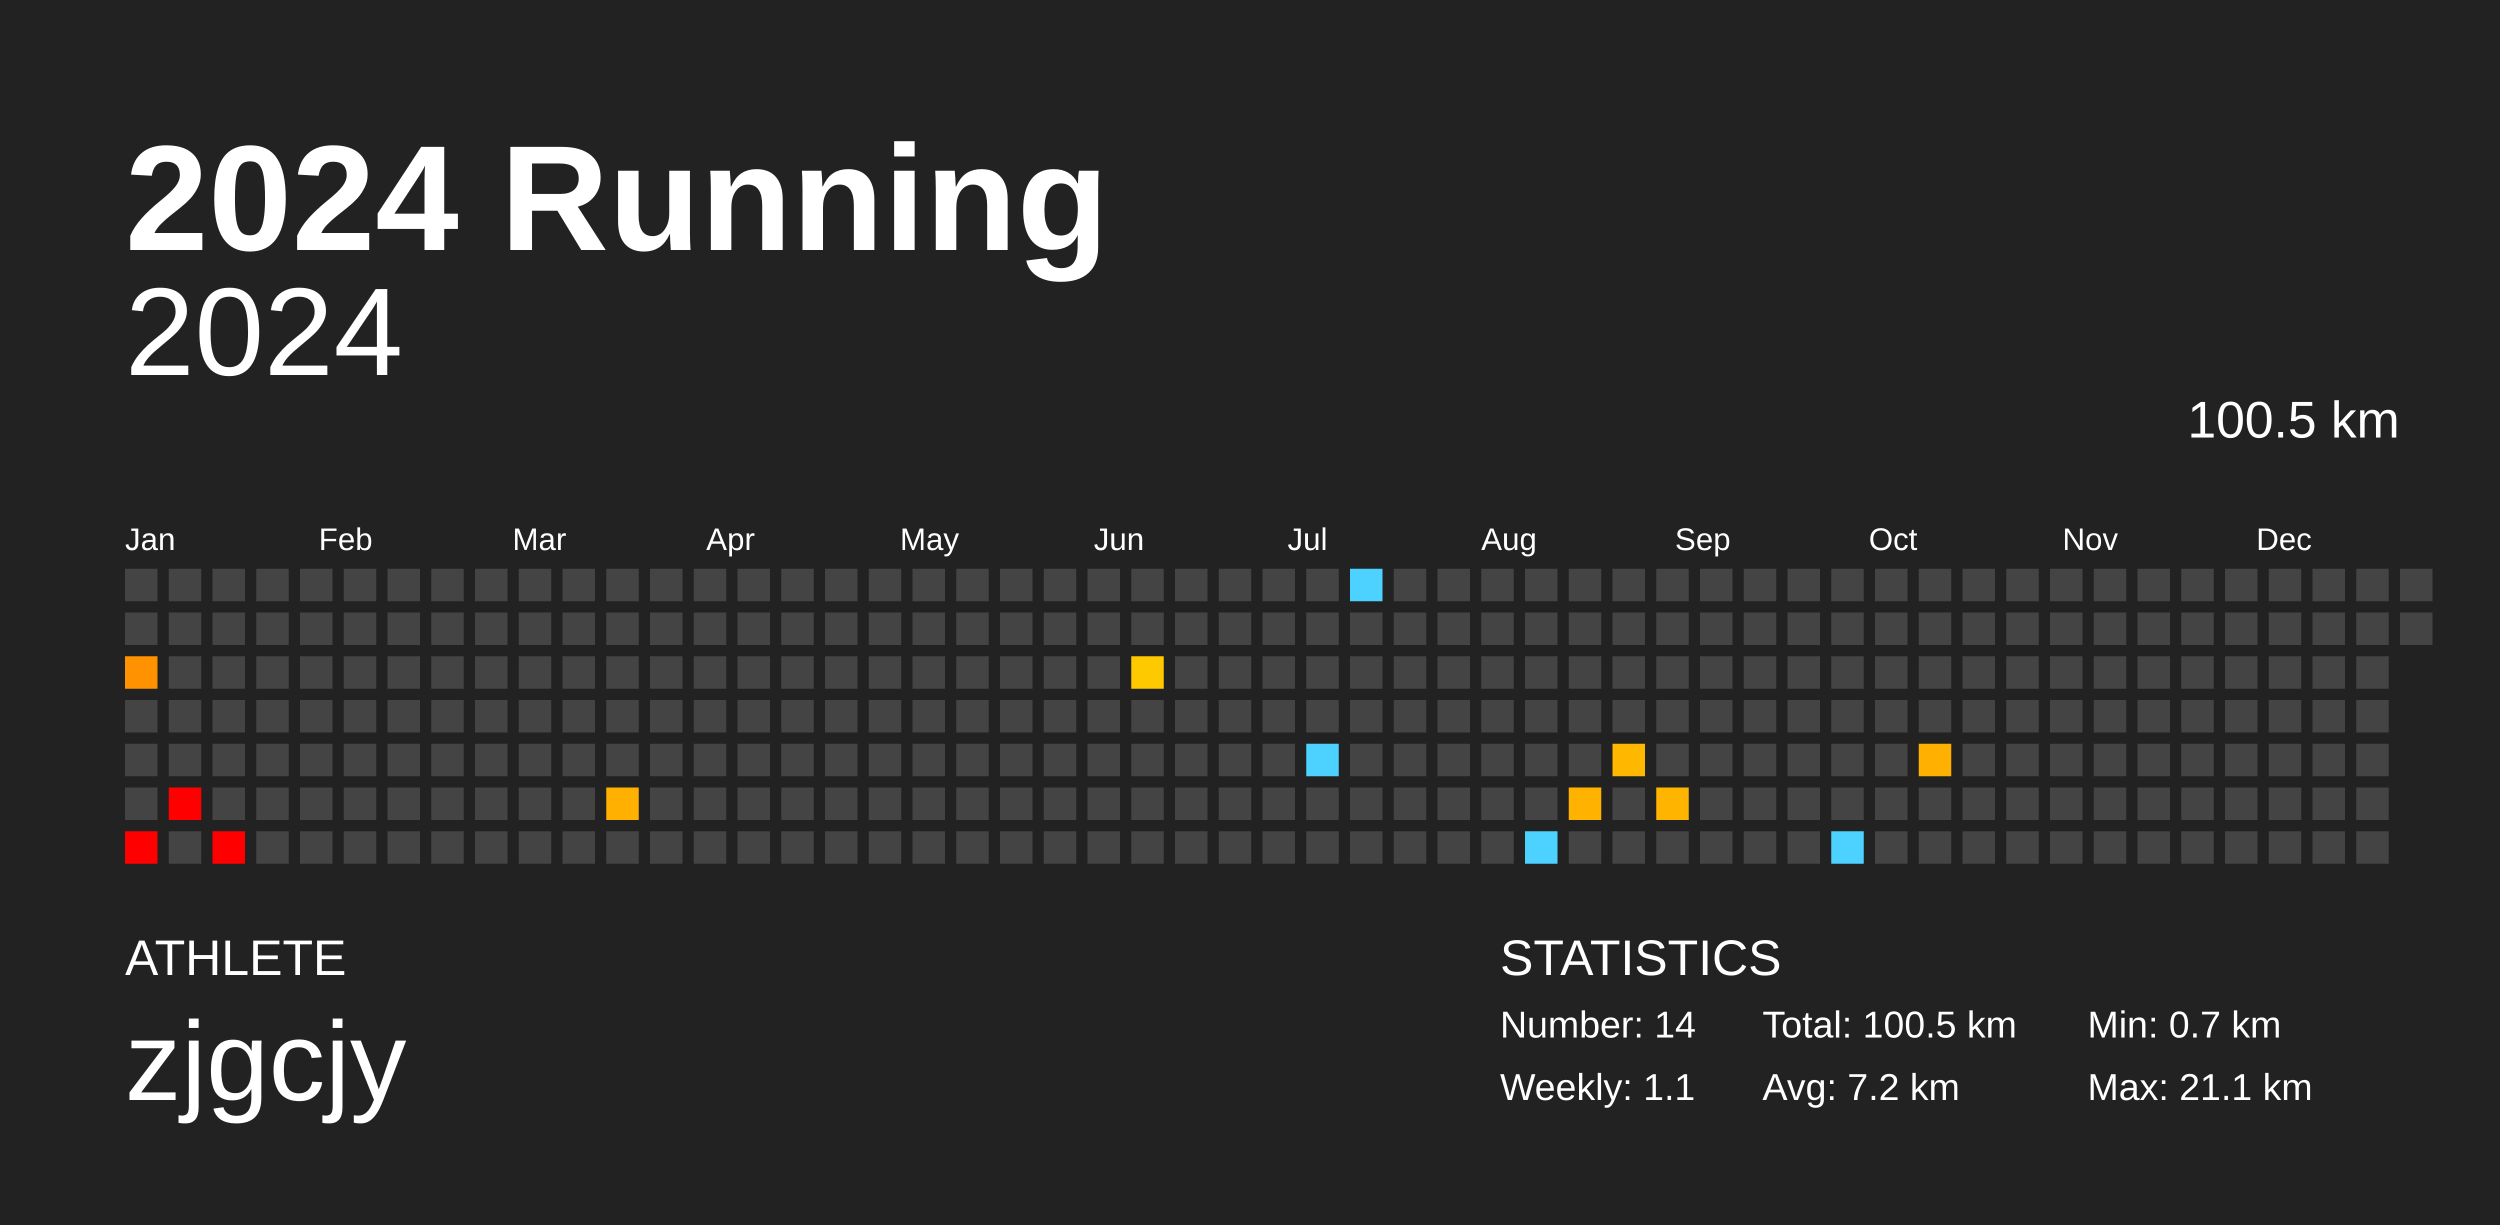
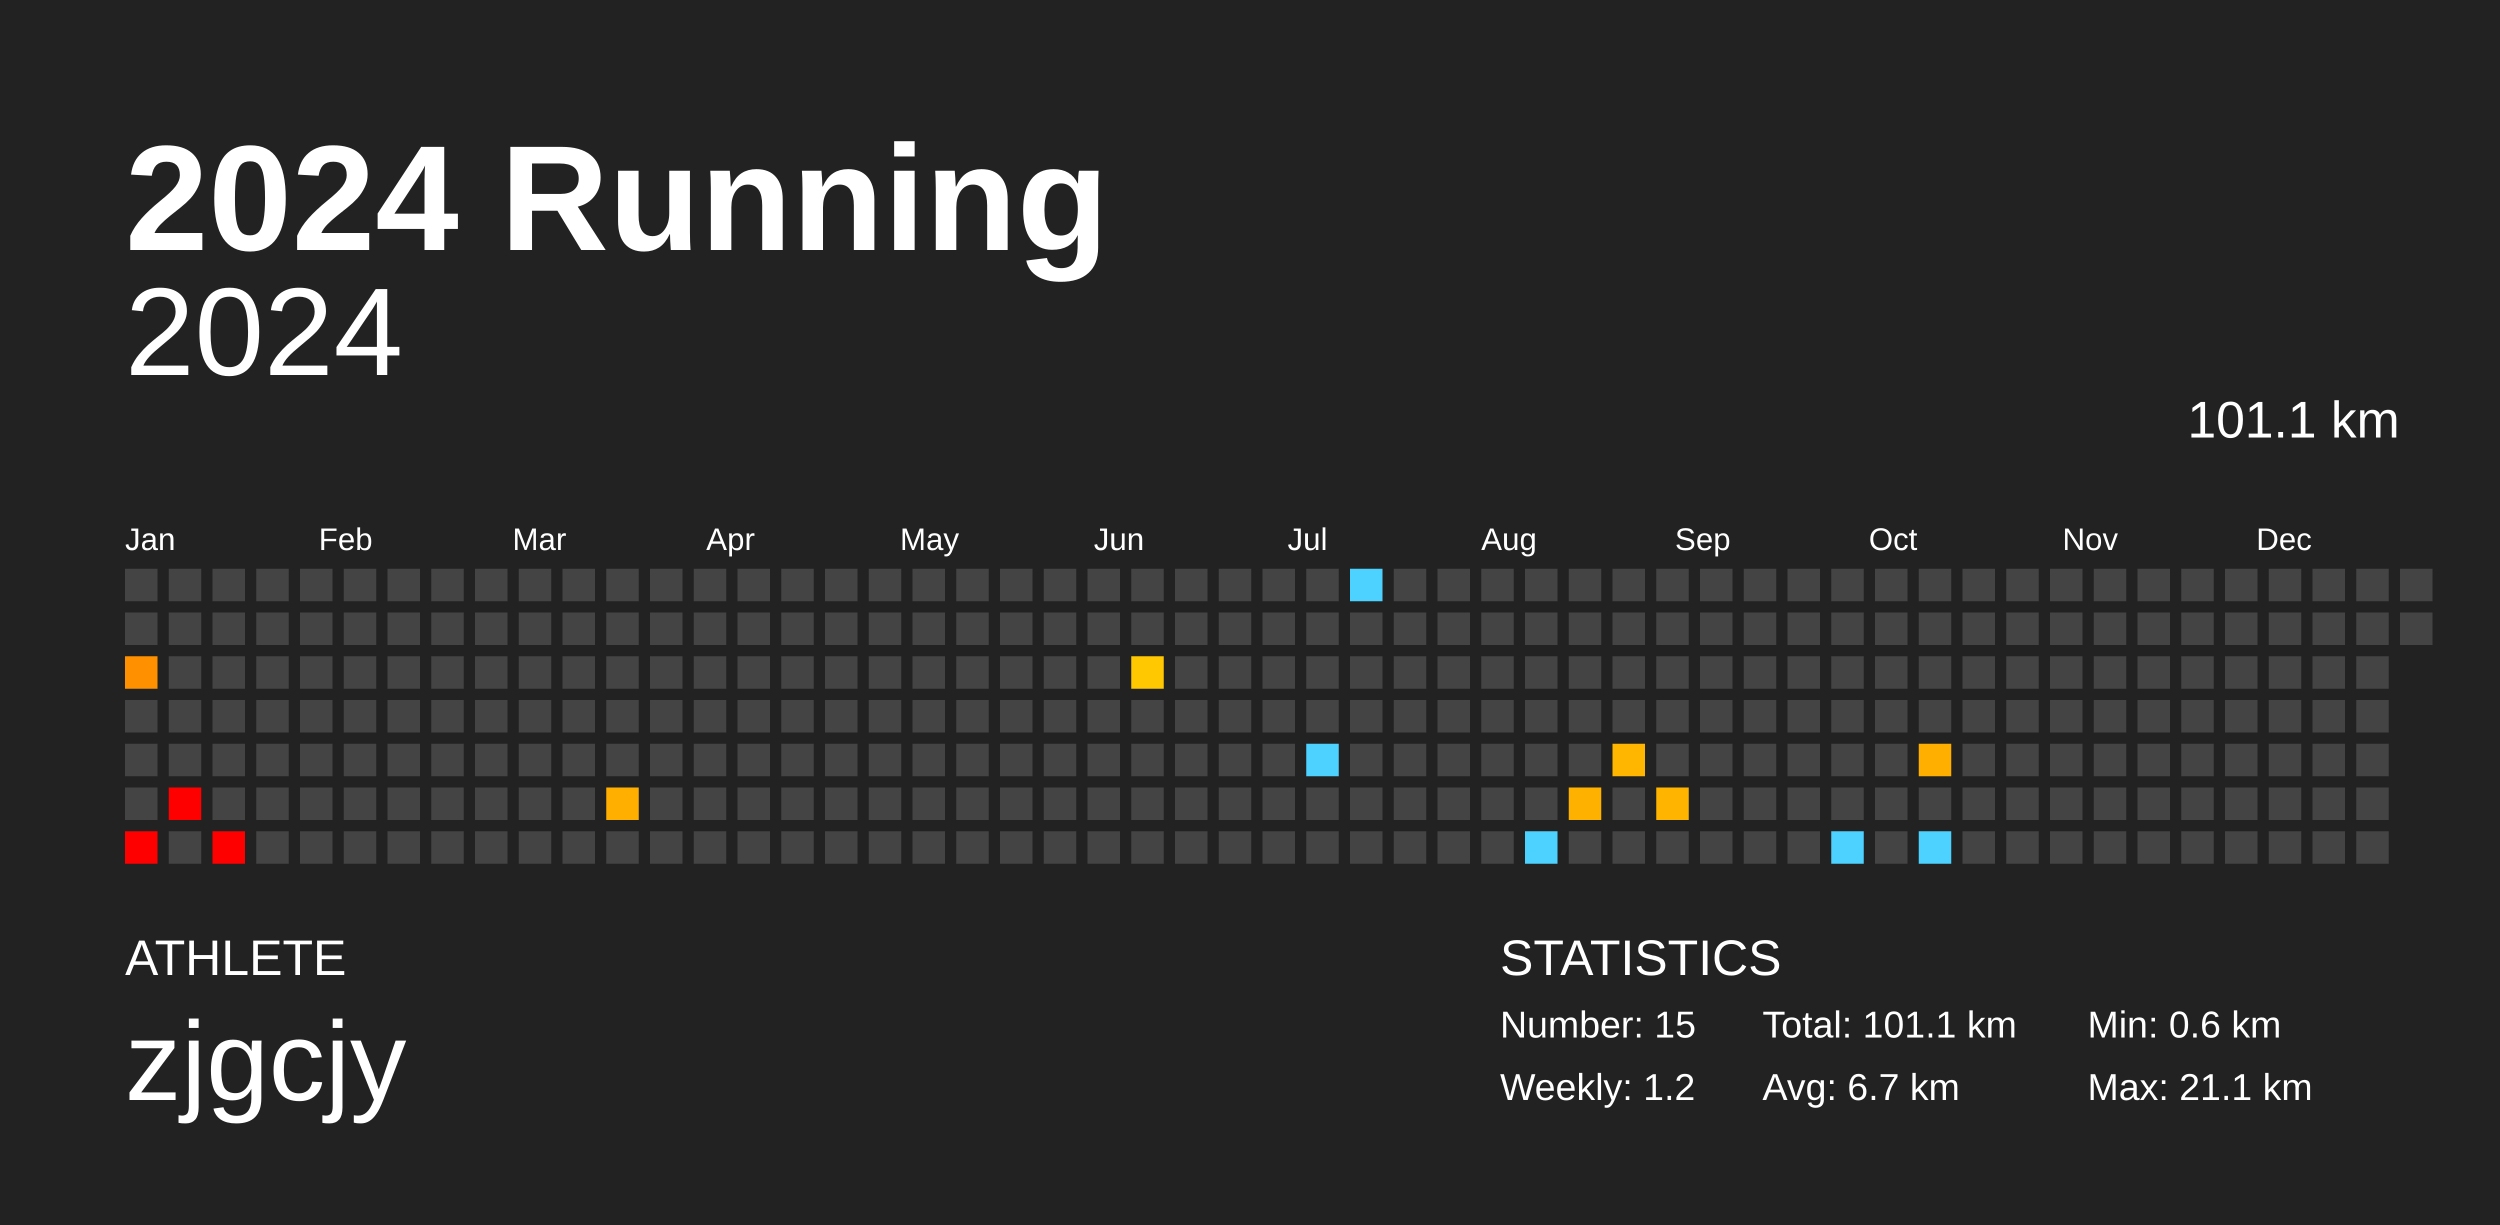
<svg xmlns="http://www.w3.org/2000/svg" baseProfile="full" height="98mm" version="1.1" viewBox="0,0,200,98" width="200mm">
  <defs />
  <rect fill="#222222" height="98" width="200" x="0" y="0" />
  <text fill="#FFFFFF" style="font-size:12px; font-family:Arial; font-weight:bold;" x="10" y="20">2024 Running</text>
  <text fill="#FFFFFF" style="font-size:4px; font-family:Arial" x="10" y="78">ATHLETE</text>
  <text fill="#FFFFFF" style="font-size:9px; font-family:Arial" x="10" y="88">zjgcjy</text>
  <text fill="#FFFFFF" style="font-size:4px; font-family:Arial" x="120" y="78">STATISTICS</text>
-   <text fill="#FFFFFF" style="font-size:3px; font-family:Arial" x="120" y="83">Number: 14</text>
-   <text fill="#FFFFFF" style="font-size:3px; font-family:Arial" x="120" y="88">Weekly: 1.1</text>
-   <text fill="#FFFFFF" style="font-size:3px; font-family:Arial" x="141" y="83">Total: 100.5 km</text>
-   <text fill="#FFFFFF" style="font-size:3px; font-family:Arial" x="141" y="88">Avg: 7.2 km</text>
-   <text fill="#FFFFFF" style="font-size:3px; font-family:Arial" x="167" y="83">Min: 0.7 km</text>
+   <text fill="#FFFFFF" style="font-size:3px; font-family:Arial" x="120" y="83">Number: 15</text>
+   <text fill="#FFFFFF" style="font-size:3px; font-family:Arial" x="120" y="88">Weekly: 1.2</text>
+   <text fill="#FFFFFF" style="font-size:3px; font-family:Arial" x="141" y="83">Total: 101.1 km</text>
+   <text fill="#FFFFFF" style="font-size:3px; font-family:Arial" x="141" y="88">Avg: 6.7 km</text>
+   <text fill="#FFFFFF" style="font-size:3px; font-family:Arial" x="167" y="83">Min: 0.6 km</text>
  <text fill="#FFFFFF" style="font-size:3px; font-family:Arial" x="167" y="88">Max: 21.1 km</text>
  <text alignment-baseline="hanging" fill="#FFFFFF" style="font-size:10.0px; font-family:Arial;" x="10" y="30">2024</text>
-   <text alignment-baseline="hanging" fill="#FFFFFF" style="font-size:4.125px; font-family:Arial;" x="175" y="35">100.5 km</text>
+   <text alignment-baseline="hanging" fill="#FFFFFF" style="font-size:4.125px; font-family:Arial;" x="175" y="35">101.1 km</text>
  <text fill="#FFFFFF" style="font-size:2.5px; font-family:Arial" x="10.0" y="44">Jan</text>
  <text fill="#FFFFFF" style="font-size:2.5px; font-family:Arial" x="25.5" y="44">Feb</text>
  <text fill="#FFFFFF" style="font-size:2.5px; font-family:Arial" x="41.0" y="44">Mar</text>
  <text fill="#FFFFFF" style="font-size:2.5px; font-family:Arial" x="56.5" y="44">Apr</text>
  <text fill="#FFFFFF" style="font-size:2.5px; font-family:Arial" x="72.0" y="44">May</text>
  <text fill="#FFFFFF" style="font-size:2.5px; font-family:Arial" x="87.5" y="44">Jun</text>
  <text fill="#FFFFFF" style="font-size:2.5px; font-family:Arial" x="103.0" y="44">Jul</text>
  <text fill="#FFFFFF" style="font-size:2.5px; font-family:Arial" x="118.5" y="44">Aug</text>
  <text fill="#FFFFFF" style="font-size:2.5px; font-family:Arial" x="134.0" y="44">Sep</text>
  <text fill="#FFFFFF" style="font-size:2.5px; font-family:Arial" x="149.5" y="44">Oct</text>
  <text fill="#FFFFFF" style="font-size:2.5px; font-family:Arial" x="165.0" y="44">Nov</text>
  <text fill="#FFFFFF" style="font-size:2.5px; font-family:Arial" x="180.5" y="44">Dec</text>
  <rect fill="#444444" height="2.6" width="2.6" x="10.0" y="45.5" />
  <rect fill="#444444" height="2.6" width="2.6" x="10.0" y="49.0" />
-   <rect fill="#ff9200" height="2.6" width="2.6" x="10.0" y="52.5" />
+   <rect fill="#ff9100" height="2.6" width="2.6" x="10.0" y="52.5" />
  <rect fill="#444444" height="2.6" width="2.6" x="10.0" y="56.0" />
  <rect fill="#444444" height="2.6" width="2.6" x="10.0" y="59.5" />
  <rect fill="#444444" height="2.6" width="2.6" x="10.0" y="63.0" />
  <rect fill="red" height="2.6" width="2.6" x="10.0" y="66.5" />
  <rect fill="#444444" height="2.6" width="2.6" x="13.5" y="45.5" />
  <rect fill="#444444" height="2.6" width="2.6" x="13.5" y="49.0" />
  <rect fill="#444444" height="2.6" width="2.6" x="13.5" y="52.5" />
  <rect fill="#444444" height="2.6" width="2.6" x="13.5" y="56.0" />
  <rect fill="#444444" height="2.6" width="2.6" x="13.5" y="59.5" />
  <rect fill="red" height="2.6" width="2.6" x="13.5" y="63.0" />
  <rect fill="#444444" height="2.6" width="2.6" x="13.5" y="66.5" />
  <rect fill="#444444" height="2.6" width="2.6" x="17.0" y="45.5" />
  <rect fill="#444444" height="2.6" width="2.6" x="17.0" y="49.0" />
  <rect fill="#444444" height="2.6" width="2.6" x="17.0" y="52.5" />
  <rect fill="#444444" height="2.6" width="2.6" x="17.0" y="56.0" />
  <rect fill="#444444" height="2.6" width="2.6" x="17.0" y="59.5" />
  <rect fill="#444444" height="2.6" width="2.6" x="17.0" y="63.0" />
  <rect fill="red" height="2.6" width="2.6" x="17.0" y="66.5" />
  <rect fill="#444444" height="2.6" width="2.6" x="20.5" y="45.5" />
  <rect fill="#444444" height="2.6" width="2.6" x="20.5" y="49.0" />
  <rect fill="#444444" height="2.6" width="2.6" x="20.5" y="52.5" />
  <rect fill="#444444" height="2.6" width="2.6" x="20.5" y="56.0" />
  <rect fill="#444444" height="2.6" width="2.6" x="20.5" y="59.5" />
  <rect fill="#444444" height="2.6" width="2.6" x="20.5" y="63.0" />
  <rect fill="#444444" height="2.6" width="2.6" x="20.5" y="66.5" />
  <rect fill="#444444" height="2.6" width="2.6" x="24.0" y="45.5" />
  <rect fill="#444444" height="2.6" width="2.6" x="24.0" y="49.0" />
  <rect fill="#444444" height="2.6" width="2.6" x="24.0" y="52.5" />
  <rect fill="#444444" height="2.6" width="2.6" x="24.0" y="56.0" />
  <rect fill="#444444" height="2.6" width="2.6" x="24.0" y="59.5" />
  <rect fill="#444444" height="2.6" width="2.6" x="24.0" y="63.0" />
  <rect fill="#444444" height="2.6" width="2.6" x="24.0" y="66.5" />
  <rect fill="#444444" height="2.6" width="2.6" x="27.5" y="45.5" />
  <rect fill="#444444" height="2.6" width="2.6" x="27.5" y="49.0" />
  <rect fill="#444444" height="2.6" width="2.6" x="27.5" y="52.5" />
  <rect fill="#444444" height="2.6" width="2.6" x="27.5" y="56.0" />
  <rect fill="#444444" height="2.6" width="2.6" x="27.5" y="59.5" />
  <rect fill="#444444" height="2.6" width="2.6" x="27.5" y="63.0" />
  <rect fill="#444444" height="2.6" width="2.6" x="27.5" y="66.5" />
  <rect fill="#444444" height="2.6" width="2.6" x="31.0" y="45.5" />
  <rect fill="#444444" height="2.6" width="2.6" x="31.0" y="49.0" />
  <rect fill="#444444" height="2.6" width="2.6" x="31.0" y="52.5" />
  <rect fill="#444444" height="2.6" width="2.6" x="31.0" y="56.0" />
  <rect fill="#444444" height="2.6" width="2.6" x="31.0" y="59.5" />
  <rect fill="#444444" height="2.6" width="2.6" x="31.0" y="63.0" />
  <rect fill="#444444" height="2.6" width="2.6" x="31.0" y="66.5" />
  <rect fill="#444444" height="2.6" width="2.6" x="34.5" y="45.5" />
  <rect fill="#444444" height="2.6" width="2.6" x="34.5" y="49.0" />
  <rect fill="#444444" height="2.6" width="2.6" x="34.5" y="52.5" />
  <rect fill="#444444" height="2.6" width="2.6" x="34.5" y="56.0" />
  <rect fill="#444444" height="2.6" width="2.6" x="34.5" y="59.5" />
  <rect fill="#444444" height="2.6" width="2.6" x="34.5" y="63.0" />
  <rect fill="#444444" height="2.6" width="2.6" x="34.5" y="66.5" />
  <rect fill="#444444" height="2.6" width="2.6" x="38.0" y="45.5" />
  <rect fill="#444444" height="2.6" width="2.6" x="38.0" y="49.0" />
  <rect fill="#444444" height="2.6" width="2.6" x="38.0" y="52.5" />
  <rect fill="#444444" height="2.6" width="2.6" x="38.0" y="56.0" />
  <rect fill="#444444" height="2.6" width="2.6" x="38.0" y="59.5" />
  <rect fill="#444444" height="2.6" width="2.6" x="38.0" y="63.0" />
  <rect fill="#444444" height="2.6" width="2.6" x="38.0" y="66.5" />
  <rect fill="#444444" height="2.6" width="2.6" x="41.5" y="45.5" />
  <rect fill="#444444" height="2.6" width="2.6" x="41.5" y="49.0" />
  <rect fill="#444444" height="2.6" width="2.6" x="41.5" y="52.5" />
  <rect fill="#444444" height="2.6" width="2.6" x="41.5" y="56.0" />
  <rect fill="#444444" height="2.6" width="2.6" x="41.5" y="59.5" />
  <rect fill="#444444" height="2.6" width="2.6" x="41.5" y="63.0" />
  <rect fill="#444444" height="2.6" width="2.6" x="41.5" y="66.5" />
  <rect fill="#444444" height="2.6" width="2.6" x="45.0" y="45.5" />
  <rect fill="#444444" height="2.6" width="2.6" x="45.0" y="49.0" />
  <rect fill="#444444" height="2.6" width="2.6" x="45.0" y="52.5" />
  <rect fill="#444444" height="2.6" width="2.6" x="45.0" y="56.0" />
  <rect fill="#444444" height="2.6" width="2.6" x="45.0" y="59.5" />
  <rect fill="#444444" height="2.6" width="2.6" x="45.0" y="63.0" />
  <rect fill="#444444" height="2.6" width="2.6" x="45.0" y="66.5" />
  <rect fill="#444444" height="2.6" width="2.6" x="48.5" y="45.5" />
  <rect fill="#444444" height="2.6" width="2.6" x="48.5" y="49.0" />
  <rect fill="#444444" height="2.6" width="2.6" x="48.5" y="52.5" />
  <rect fill="#444444" height="2.6" width="2.6" x="48.5" y="56.0" />
  <rect fill="#444444" height="2.6" width="2.6" x="48.5" y="59.5" />
-   <rect fill="#ffb000" height="2.6" width="2.6" x="48.5" y="63.0" />
+   <rect fill="#ffaf00" height="2.6" width="2.6" x="48.5" y="63.0" />
  <rect fill="#444444" height="2.6" width="2.6" x="48.5" y="66.5" />
  <rect fill="#444444" height="2.6" width="2.6" x="52.0" y="45.5" />
  <rect fill="#444444" height="2.6" width="2.6" x="52.0" y="49.0" />
  <rect fill="#444444" height="2.6" width="2.6" x="52.0" y="52.5" />
  <rect fill="#444444" height="2.6" width="2.6" x="52.0" y="56.0" />
  <rect fill="#444444" height="2.6" width="2.6" x="52.0" y="59.5" />
  <rect fill="#444444" height="2.6" width="2.6" x="52.0" y="63.0" />
  <rect fill="#444444" height="2.6" width="2.6" x="52.0" y="66.5" />
  <rect fill="#444444" height="2.6" width="2.6" x="55.5" y="45.5" />
  <rect fill="#444444" height="2.6" width="2.6" x="55.5" y="49.0" />
  <rect fill="#444444" height="2.6" width="2.6" x="55.5" y="52.5" />
  <rect fill="#444444" height="2.6" width="2.6" x="55.5" y="56.0" />
  <rect fill="#444444" height="2.6" width="2.6" x="55.5" y="59.5" />
  <rect fill="#444444" height="2.6" width="2.6" x="55.5" y="63.0" />
  <rect fill="#444444" height="2.6" width="2.6" x="55.5" y="66.5" />
  <rect fill="#444444" height="2.6" width="2.6" x="59.0" y="45.5" />
  <rect fill="#444444" height="2.6" width="2.6" x="59.0" y="49.0" />
  <rect fill="#444444" height="2.6" width="2.6" x="59.0" y="52.5" />
  <rect fill="#444444" height="2.6" width="2.6" x="59.0" y="56.0" />
  <rect fill="#444444" height="2.6" width="2.6" x="59.0" y="59.5" />
  <rect fill="#444444" height="2.6" width="2.6" x="59.0" y="63.0" />
  <rect fill="#444444" height="2.6" width="2.6" x="59.0" y="66.5" />
  <rect fill="#444444" height="2.6" width="2.6" x="62.5" y="45.5" />
  <rect fill="#444444" height="2.6" width="2.6" x="62.5" y="49.0" />
  <rect fill="#444444" height="2.6" width="2.6" x="62.5" y="52.5" />
  <rect fill="#444444" height="2.6" width="2.6" x="62.5" y="56.0" />
  <rect fill="#444444" height="2.6" width="2.6" x="62.5" y="59.5" />
  <rect fill="#444444" height="2.6" width="2.6" x="62.5" y="63.0" />
  <rect fill="#444444" height="2.6" width="2.6" x="62.5" y="66.5" />
  <rect fill="#444444" height="2.6" width="2.6" x="66.0" y="45.5" />
  <rect fill="#444444" height="2.6" width="2.6" x="66.0" y="49.0" />
  <rect fill="#444444" height="2.6" width="2.6" x="66.0" y="52.5" />
  <rect fill="#444444" height="2.6" width="2.6" x="66.0" y="56.0" />
  <rect fill="#444444" height="2.6" width="2.6" x="66.0" y="59.5" />
  <rect fill="#444444" height="2.6" width="2.6" x="66.0" y="63.0" />
  <rect fill="#444444" height="2.6" width="2.6" x="66.0" y="66.5" />
  <rect fill="#444444" height="2.6" width="2.6" x="69.5" y="45.5" />
  <rect fill="#444444" height="2.6" width="2.6" x="69.5" y="49.0" />
  <rect fill="#444444" height="2.6" width="2.6" x="69.5" y="52.5" />
  <rect fill="#444444" height="2.6" width="2.6" x="69.5" y="56.0" />
  <rect fill="#444444" height="2.6" width="2.6" x="69.5" y="59.5" />
  <rect fill="#444444" height="2.6" width="2.6" x="69.5" y="63.0" />
  <rect fill="#444444" height="2.6" width="2.6" x="69.5" y="66.5" />
  <rect fill="#444444" height="2.6" width="2.6" x="73.0" y="45.5" />
  <rect fill="#444444" height="2.6" width="2.6" x="73.0" y="49.0" />
  <rect fill="#444444" height="2.6" width="2.6" x="73.0" y="52.5" />
  <rect fill="#444444" height="2.6" width="2.6" x="73.0" y="56.0" />
  <rect fill="#444444" height="2.6" width="2.6" x="73.0" y="59.5" />
  <rect fill="#444444" height="2.6" width="2.6" x="73.0" y="63.0" />
  <rect fill="#444444" height="2.6" width="2.6" x="73.0" y="66.5" />
  <rect fill="#444444" height="2.6" width="2.6" x="76.5" y="45.5" />
  <rect fill="#444444" height="2.6" width="2.6" x="76.5" y="49.0" />
  <rect fill="#444444" height="2.6" width="2.6" x="76.5" y="52.5" />
  <rect fill="#444444" height="2.6" width="2.6" x="76.5" y="56.0" />
  <rect fill="#444444" height="2.6" width="2.6" x="76.5" y="59.5" />
  <rect fill="#444444" height="2.6" width="2.6" x="76.5" y="63.0" />
  <rect fill="#444444" height="2.6" width="2.6" x="76.5" y="66.5" />
  <rect fill="#444444" height="2.6" width="2.6" x="80.0" y="45.5" />
  <rect fill="#444444" height="2.6" width="2.6" x="80.0" y="49.0" />
  <rect fill="#444444" height="2.6" width="2.6" x="80.0" y="52.5" />
  <rect fill="#444444" height="2.6" width="2.6" x="80.0" y="56.0" />
  <rect fill="#444444" height="2.6" width="2.6" x="80.0" y="59.5" />
  <rect fill="#444444" height="2.6" width="2.6" x="80.0" y="63.0" />
  <rect fill="#444444" height="2.6" width="2.6" x="80.0" y="66.5" />
  <rect fill="#444444" height="2.6" width="2.6" x="83.5" y="45.5" />
  <rect fill="#444444" height="2.6" width="2.6" x="83.5" y="49.0" />
  <rect fill="#444444" height="2.6" width="2.6" x="83.5" y="52.5" />
  <rect fill="#444444" height="2.6" width="2.6" x="83.5" y="56.0" />
  <rect fill="#444444" height="2.6" width="2.6" x="83.5" y="59.5" />
  <rect fill="#444444" height="2.6" width="2.6" x="83.5" y="63.0" />
  <rect fill="#444444" height="2.6" width="2.6" x="83.5" y="66.5" />
  <rect fill="#444444" height="2.6" width="2.6" x="87.0" y="45.5" />
  <rect fill="#444444" height="2.6" width="2.6" x="87.0" y="49.0" />
  <rect fill="#444444" height="2.6" width="2.6" x="87.0" y="52.5" />
  <rect fill="#444444" height="2.6" width="2.6" x="87.0" y="56.0" />
  <rect fill="#444444" height="2.6" width="2.6" x="87.0" y="59.5" />
  <rect fill="#444444" height="2.6" width="2.6" x="87.0" y="63.0" />
  <rect fill="#444444" height="2.6" width="2.6" x="87.0" y="66.5" />
  <rect fill="#444444" height="2.6" width="2.6" x="90.5" y="45.5" />
  <rect fill="#444444" height="2.6" width="2.6" x="90.5" y="49.0" />
-   <rect fill="#ffc900" height="2.6" width="2.6" x="90.5" y="52.5" />
+   <rect fill="#ffc800" height="2.6" width="2.6" x="90.5" y="52.5" />
  <rect fill="#444444" height="2.6" width="2.6" x="90.5" y="56.0" />
  <rect fill="#444444" height="2.6" width="2.6" x="90.5" y="59.5" />
  <rect fill="#444444" height="2.6" width="2.6" x="90.5" y="63.0" />
  <rect fill="#444444" height="2.6" width="2.6" x="90.5" y="66.5" />
  <rect fill="#444444" height="2.6" width="2.6" x="94.0" y="45.5" />
  <rect fill="#444444" height="2.6" width="2.6" x="94.0" y="49.0" />
  <rect fill="#444444" height="2.6" width="2.6" x="94.0" y="52.5" />
  <rect fill="#444444" height="2.6" width="2.6" x="94.0" y="56.0" />
  <rect fill="#444444" height="2.6" width="2.6" x="94.0" y="59.5" />
  <rect fill="#444444" height="2.6" width="2.6" x="94.0" y="63.0" />
  <rect fill="#444444" height="2.6" width="2.6" x="94.0" y="66.5" />
  <rect fill="#444444" height="2.6" width="2.6" x="97.5" y="45.5" />
  <rect fill="#444444" height="2.6" width="2.6" x="97.5" y="49.0" />
  <rect fill="#444444" height="2.6" width="2.6" x="97.5" y="52.5" />
  <rect fill="#444444" height="2.6" width="2.6" x="97.5" y="56.0" />
  <rect fill="#444444" height="2.6" width="2.6" x="97.5" y="59.5" />
  <rect fill="#444444" height="2.6" width="2.6" x="97.5" y="63.0" />
  <rect fill="#444444" height="2.6" width="2.6" x="97.5" y="66.5" />
  <rect fill="#444444" height="2.6" width="2.6" x="101.0" y="45.5" />
  <rect fill="#444444" height="2.6" width="2.6" x="101.0" y="49.0" />
  <rect fill="#444444" height="2.6" width="2.6" x="101.0" y="52.5" />
  <rect fill="#444444" height="2.6" width="2.6" x="101.0" y="56.0" />
  <rect fill="#444444" height="2.6" width="2.6" x="101.0" y="59.5" />
  <rect fill="#444444" height="2.6" width="2.6" x="101.0" y="63.0" />
  <rect fill="#444444" height="2.6" width="2.6" x="101.0" y="66.5" />
  <rect fill="#444444" height="2.6" width="2.6" x="104.5" y="45.5" />
  <rect fill="#444444" height="2.6" width="2.6" x="104.5" y="49.0" />
  <rect fill="#444444" height="2.6" width="2.6" x="104.5" y="52.5" />
  <rect fill="#444444" height="2.6" width="2.6" x="104.5" y="56.0" />
  <rect fill="#4dd2ff" height="2.6" width="2.6" x="104.5" y="59.5" />
  <rect fill="#444444" height="2.6" width="2.6" x="104.5" y="63.0" />
  <rect fill="#444444" height="2.6" width="2.6" x="104.5" y="66.5" />
  <rect fill="#4dd2ff" height="2.6" width="2.6" x="108.0" y="45.5" />
  <rect fill="#444444" height="2.6" width="2.6" x="108.0" y="49.0" />
  <rect fill="#444444" height="2.6" width="2.6" x="108.0" y="52.5" />
  <rect fill="#444444" height="2.6" width="2.6" x="108.0" y="56.0" />
  <rect fill="#444444" height="2.6" width="2.6" x="108.0" y="59.5" />
  <rect fill="#444444" height="2.6" width="2.6" x="108.0" y="63.0" />
  <rect fill="#444444" height="2.6" width="2.6" x="108.0" y="66.5" />
  <rect fill="#444444" height="2.6" width="2.6" x="111.5" y="45.5" />
  <rect fill="#444444" height="2.6" width="2.6" x="111.5" y="49.0" />
  <rect fill="#444444" height="2.6" width="2.6" x="111.5" y="52.5" />
  <rect fill="#444444" height="2.6" width="2.6" x="111.5" y="56.0" />
  <rect fill="#444444" height="2.6" width="2.6" x="111.5" y="59.5" />
  <rect fill="#444444" height="2.6" width="2.6" x="111.5" y="63.0" />
  <rect fill="#444444" height="2.6" width="2.6" x="111.5" y="66.5" />
  <rect fill="#444444" height="2.6" width="2.6" x="115.0" y="45.5" />
  <rect fill="#444444" height="2.6" width="2.6" x="115.0" y="49.0" />
  <rect fill="#444444" height="2.6" width="2.6" x="115.0" y="52.5" />
  <rect fill="#444444" height="2.6" width="2.6" x="115.0" y="56.0" />
  <rect fill="#444444" height="2.6" width="2.6" x="115.0" y="59.5" />
  <rect fill="#444444" height="2.6" width="2.6" x="115.0" y="63.0" />
  <rect fill="#444444" height="2.6" width="2.6" x="115.0" y="66.5" />
  <rect fill="#444444" height="2.6" width="2.6" x="118.5" y="45.5" />
  <rect fill="#444444" height="2.6" width="2.6" x="118.5" y="49.0" />
  <rect fill="#444444" height="2.6" width="2.6" x="118.5" y="52.5" />
  <rect fill="#444444" height="2.6" width="2.6" x="118.5" y="56.0" />
  <rect fill="#444444" height="2.6" width="2.6" x="118.5" y="59.5" />
  <rect fill="#444444" height="2.6" width="2.6" x="118.5" y="63.0" />
  <rect fill="#444444" height="2.6" width="2.6" x="118.5" y="66.5" />
  <rect fill="#444444" height="2.6" width="2.6" x="122.0" y="45.5" />
  <rect fill="#444444" height="2.6" width="2.6" x="122.0" y="49.0" />
  <rect fill="#444444" height="2.6" width="2.6" x="122.0" y="52.5" />
  <rect fill="#444444" height="2.6" width="2.6" x="122.0" y="56.0" />
  <rect fill="#444444" height="2.6" width="2.6" x="122.0" y="59.5" />
  <rect fill="#444444" height="2.6" width="2.6" x="122.0" y="63.0" />
  <rect fill="#4dd2ff" height="2.6" width="2.6" x="122.0" y="66.5" />
  <rect fill="#444444" height="2.6" width="2.6" x="125.5" y="45.5" />
  <rect fill="#444444" height="2.6" width="2.6" x="125.5" y="49.0" />
  <rect fill="#444444" height="2.6" width="2.6" x="125.5" y="52.5" />
  <rect fill="#444444" height="2.6" width="2.6" x="125.5" y="56.0" />
  <rect fill="#444444" height="2.6" width="2.6" x="125.5" y="59.5" />
-   <rect fill="#ffb200" height="2.6" width="2.6" x="125.5" y="63.0" />
+   <rect fill="#ffb100" height="2.6" width="2.6" x="125.5" y="63.0" />
  <rect fill="#444444" height="2.6" width="2.6" x="125.5" y="66.5" />
  <rect fill="#444444" height="2.6" width="2.6" x="129.0" y="45.5" />
  <rect fill="#444444" height="2.6" width="2.6" x="129.0" y="49.0" />
  <rect fill="#444444" height="2.6" width="2.6" x="129.0" y="52.5" />
  <rect fill="#444444" height="2.6" width="2.6" x="129.0" y="56.0" />
-   <rect fill="#ffb700" height="2.6" width="2.6" x="129.0" y="59.5" />
+   <rect fill="#ffb600" height="2.6" width="2.6" x="129.0" y="59.5" />
  <rect fill="#444444" height="2.6" width="2.6" x="129.0" y="63.0" />
  <rect fill="#444444" height="2.6" width="2.6" x="129.0" y="66.5" />
  <rect fill="#444444" height="2.6" width="2.6" x="132.5" y="45.5" />
  <rect fill="#444444" height="2.6" width="2.6" x="132.5" y="49.0" />
  <rect fill="#444444" height="2.6" width="2.6" x="132.5" y="52.5" />
  <rect fill="#444444" height="2.6" width="2.6" x="132.5" y="56.0" />
  <rect fill="#444444" height="2.6" width="2.6" x="132.5" y="59.5" />
-   <rect fill="#ffb500" height="2.6" width="2.6" x="132.5" y="63.0" />
+   <rect fill="#ffb400" height="2.6" width="2.6" x="132.5" y="63.0" />
  <rect fill="#444444" height="2.6" width="2.6" x="132.5" y="66.5" />
  <rect fill="#444444" height="2.6" width="2.6" x="136.0" y="45.5" />
  <rect fill="#444444" height="2.6" width="2.6" x="136.0" y="49.0" />
  <rect fill="#444444" height="2.6" width="2.6" x="136.0" y="52.5" />
  <rect fill="#444444" height="2.6" width="2.6" x="136.0" y="56.0" />
  <rect fill="#444444" height="2.6" width="2.6" x="136.0" y="59.5" />
  <rect fill="#444444" height="2.6" width="2.6" x="136.0" y="63.0" />
  <rect fill="#444444" height="2.6" width="2.6" x="136.0" y="66.5" />
  <rect fill="#444444" height="2.6" width="2.6" x="139.5" y="45.5" />
  <rect fill="#444444" height="2.6" width="2.6" x="139.5" y="49.0" />
  <rect fill="#444444" height="2.6" width="2.6" x="139.5" y="52.5" />
  <rect fill="#444444" height="2.6" width="2.6" x="139.5" y="56.0" />
  <rect fill="#444444" height="2.6" width="2.6" x="139.5" y="59.5" />
  <rect fill="#444444" height="2.6" width="2.6" x="139.5" y="63.0" />
  <rect fill="#444444" height="2.6" width="2.6" x="139.5" y="66.5" />
  <rect fill="#444444" height="2.6" width="2.6" x="143.0" y="45.5" />
  <rect fill="#444444" height="2.6" width="2.6" x="143.0" y="49.0" />
  <rect fill="#444444" height="2.6" width="2.6" x="143.0" y="52.5" />
  <rect fill="#444444" height="2.6" width="2.6" x="143.0" y="56.0" />
  <rect fill="#444444" height="2.6" width="2.6" x="143.0" y="59.5" />
  <rect fill="#444444" height="2.6" width="2.6" x="143.0" y="63.0" />
  <rect fill="#444444" height="2.6" width="2.6" x="143.0" y="66.5" />
  <rect fill="#444444" height="2.6" width="2.6" x="146.5" y="45.5" />
  <rect fill="#444444" height="2.6" width="2.6" x="146.5" y="49.0" />
  <rect fill="#444444" height="2.6" width="2.6" x="146.5" y="52.5" />
  <rect fill="#444444" height="2.6" width="2.6" x="146.5" y="56.0" />
  <rect fill="#444444" height="2.6" width="2.6" x="146.5" y="59.5" />
  <rect fill="#444444" height="2.6" width="2.6" x="146.5" y="63.0" />
  <rect fill="#4dd2ff" height="2.6" width="2.6" x="146.5" y="66.5" />
  <rect fill="#444444" height="2.6" width="2.6" x="150.0" y="45.5" />
  <rect fill="#444444" height="2.6" width="2.6" x="150.0" y="49.0" />
  <rect fill="#444444" height="2.6" width="2.6" x="150.0" y="52.5" />
  <rect fill="#444444" height="2.6" width="2.6" x="150.0" y="56.0" />
  <rect fill="#444444" height="2.6" width="2.6" x="150.0" y="59.5" />
  <rect fill="#444444" height="2.6" width="2.6" x="150.0" y="63.0" />
  <rect fill="#444444" height="2.6" width="2.6" x="150.0" y="66.5" />
  <rect fill="#444444" height="2.6" width="2.6" x="153.5" y="45.5" />
  <rect fill="#444444" height="2.6" width="2.6" x="153.5" y="49.0" />
  <rect fill="#444444" height="2.6" width="2.6" x="153.5" y="52.5" />
  <rect fill="#444444" height="2.6" width="2.6" x="153.5" y="56.0" />
-   <rect fill="#ffb000" height="2.6" width="2.6" x="153.5" y="59.5" />
+   <rect fill="#ffaf00" height="2.6" width="2.6" x="153.5" y="59.5" />
  <rect fill="#444444" height="2.6" width="2.6" x="153.5" y="63.0" />
-   <rect fill="#444444" height="2.6" width="2.6" x="153.5" y="66.5" />
+   <rect fill="#4dd2ff" height="2.6" width="2.6" x="153.5" y="66.5" />
  <rect fill="#444444" height="2.6" width="2.6" x="157.0" y="45.5" />
  <rect fill="#444444" height="2.6" width="2.6" x="157.0" y="49.0" />
  <rect fill="#444444" height="2.6" width="2.6" x="157.0" y="52.5" />
  <rect fill="#444444" height="2.6" width="2.6" x="157.0" y="56.0" />
  <rect fill="#444444" height="2.6" width="2.6" x="157.0" y="59.5" />
  <rect fill="#444444" height="2.6" width="2.6" x="157.0" y="63.0" />
  <rect fill="#444444" height="2.6" width="2.6" x="157.0" y="66.5" />
  <rect fill="#444444" height="2.6" width="2.6" x="160.5" y="45.5" />
  <rect fill="#444444" height="2.6" width="2.6" x="160.5" y="49.0" />
  <rect fill="#444444" height="2.6" width="2.6" x="160.5" y="52.5" />
  <rect fill="#444444" height="2.6" width="2.6" x="160.5" y="56.0" />
  <rect fill="#444444" height="2.6" width="2.6" x="160.5" y="59.5" />
  <rect fill="#444444" height="2.6" width="2.6" x="160.5" y="63.0" />
  <rect fill="#444444" height="2.6" width="2.6" x="160.5" y="66.5" />
  <rect fill="#444444" height="2.6" width="2.6" x="164.0" y="45.5" />
  <rect fill="#444444" height="2.6" width="2.6" x="164.0" y="49.0" />
  <rect fill="#444444" height="2.6" width="2.6" x="164.0" y="52.5" />
  <rect fill="#444444" height="2.6" width="2.6" x="164.0" y="56.0" />
  <rect fill="#444444" height="2.6" width="2.6" x="164.0" y="59.5" />
  <rect fill="#444444" height="2.6" width="2.6" x="164.0" y="63.0" />
  <rect fill="#444444" height="2.6" width="2.6" x="164.0" y="66.5" />
  <rect fill="#444444" height="2.6" width="2.6" x="167.5" y="45.5" />
  <rect fill="#444444" height="2.6" width="2.6" x="167.5" y="49.0" />
  <rect fill="#444444" height="2.6" width="2.6" x="167.5" y="52.5" />
  <rect fill="#444444" height="2.6" width="2.6" x="167.5" y="56.0" />
  <rect fill="#444444" height="2.6" width="2.6" x="167.5" y="59.5" />
  <rect fill="#444444" height="2.6" width="2.6" x="167.5" y="63.0" />
  <rect fill="#444444" height="2.6" width="2.6" x="167.5" y="66.5" />
  <rect fill="#444444" height="2.6" width="2.6" x="171.0" y="45.5" />
  <rect fill="#444444" height="2.6" width="2.6" x="171.0" y="49.0" />
  <rect fill="#444444" height="2.6" width="2.6" x="171.0" y="52.5" />
  <rect fill="#444444" height="2.6" width="2.6" x="171.0" y="56.0" />
  <rect fill="#444444" height="2.6" width="2.6" x="171.0" y="59.5" />
  <rect fill="#444444" height="2.6" width="2.6" x="171.0" y="63.0" />
  <rect fill="#444444" height="2.6" width="2.6" x="171.0" y="66.5" />
  <rect fill="#444444" height="2.6" width="2.6" x="174.5" y="45.5" />
  <rect fill="#444444" height="2.6" width="2.6" x="174.5" y="49.0" />
  <rect fill="#444444" height="2.6" width="2.6" x="174.5" y="52.5" />
  <rect fill="#444444" height="2.6" width="2.6" x="174.5" y="56.0" />
  <rect fill="#444444" height="2.6" width="2.6" x="174.5" y="59.5" />
  <rect fill="#444444" height="2.6" width="2.6" x="174.5" y="63.0" />
  <rect fill="#444444" height="2.6" width="2.6" x="174.5" y="66.5" />
  <rect fill="#444444" height="2.6" width="2.6" x="178.0" y="45.5" />
  <rect fill="#444444" height="2.6" width="2.6" x="178.0" y="49.0" />
  <rect fill="#444444" height="2.6" width="2.6" x="178.0" y="52.5" />
  <rect fill="#444444" height="2.6" width="2.6" x="178.0" y="56.0" />
  <rect fill="#444444" height="2.6" width="2.6" x="178.0" y="59.5" />
  <rect fill="#444444" height="2.6" width="2.6" x="178.0" y="63.0" />
  <rect fill="#444444" height="2.6" width="2.6" x="178.0" y="66.5" />
  <rect fill="#444444" height="2.6" width="2.6" x="181.5" y="45.5" />
  <rect fill="#444444" height="2.6" width="2.6" x="181.5" y="49.0" />
  <rect fill="#444444" height="2.6" width="2.6" x="181.5" y="52.5" />
  <rect fill="#444444" height="2.6" width="2.6" x="181.5" y="56.0" />
  <rect fill="#444444" height="2.6" width="2.6" x="181.5" y="59.5" />
  <rect fill="#444444" height="2.6" width="2.6" x="181.5" y="63.0" />
  <rect fill="#444444" height="2.6" width="2.6" x="181.5" y="66.5" />
  <rect fill="#444444" height="2.6" width="2.6" x="185.0" y="45.5" />
  <rect fill="#444444" height="2.6" width="2.6" x="185.0" y="49.0" />
  <rect fill="#444444" height="2.6" width="2.6" x="185.0" y="52.5" />
  <rect fill="#444444" height="2.6" width="2.6" x="185.0" y="56.0" />
  <rect fill="#444444" height="2.6" width="2.6" x="185.0" y="59.5" />
  <rect fill="#444444" height="2.6" width="2.6" x="185.0" y="63.0" />
  <rect fill="#444444" height="2.6" width="2.6" x="185.0" y="66.5" />
  <rect fill="#444444" height="2.6" width="2.6" x="188.5" y="45.5" />
  <rect fill="#444444" height="2.6" width="2.6" x="188.5" y="49.0" />
  <rect fill="#444444" height="2.6" width="2.6" x="188.5" y="52.5" />
  <rect fill="#444444" height="2.6" width="2.6" x="188.5" y="56.0" />
  <rect fill="#444444" height="2.6" width="2.6" x="188.5" y="59.5" />
  <rect fill="#444444" height="2.6" width="2.6" x="188.5" y="63.0" />
  <rect fill="#444444" height="2.6" width="2.6" x="188.5" y="66.5" />
  <rect fill="#444444" height="2.6" width="2.6" x="192.0" y="45.5" />
  <rect fill="#444444" height="2.6" width="2.6" x="192.0" y="49.0" />
</svg>
